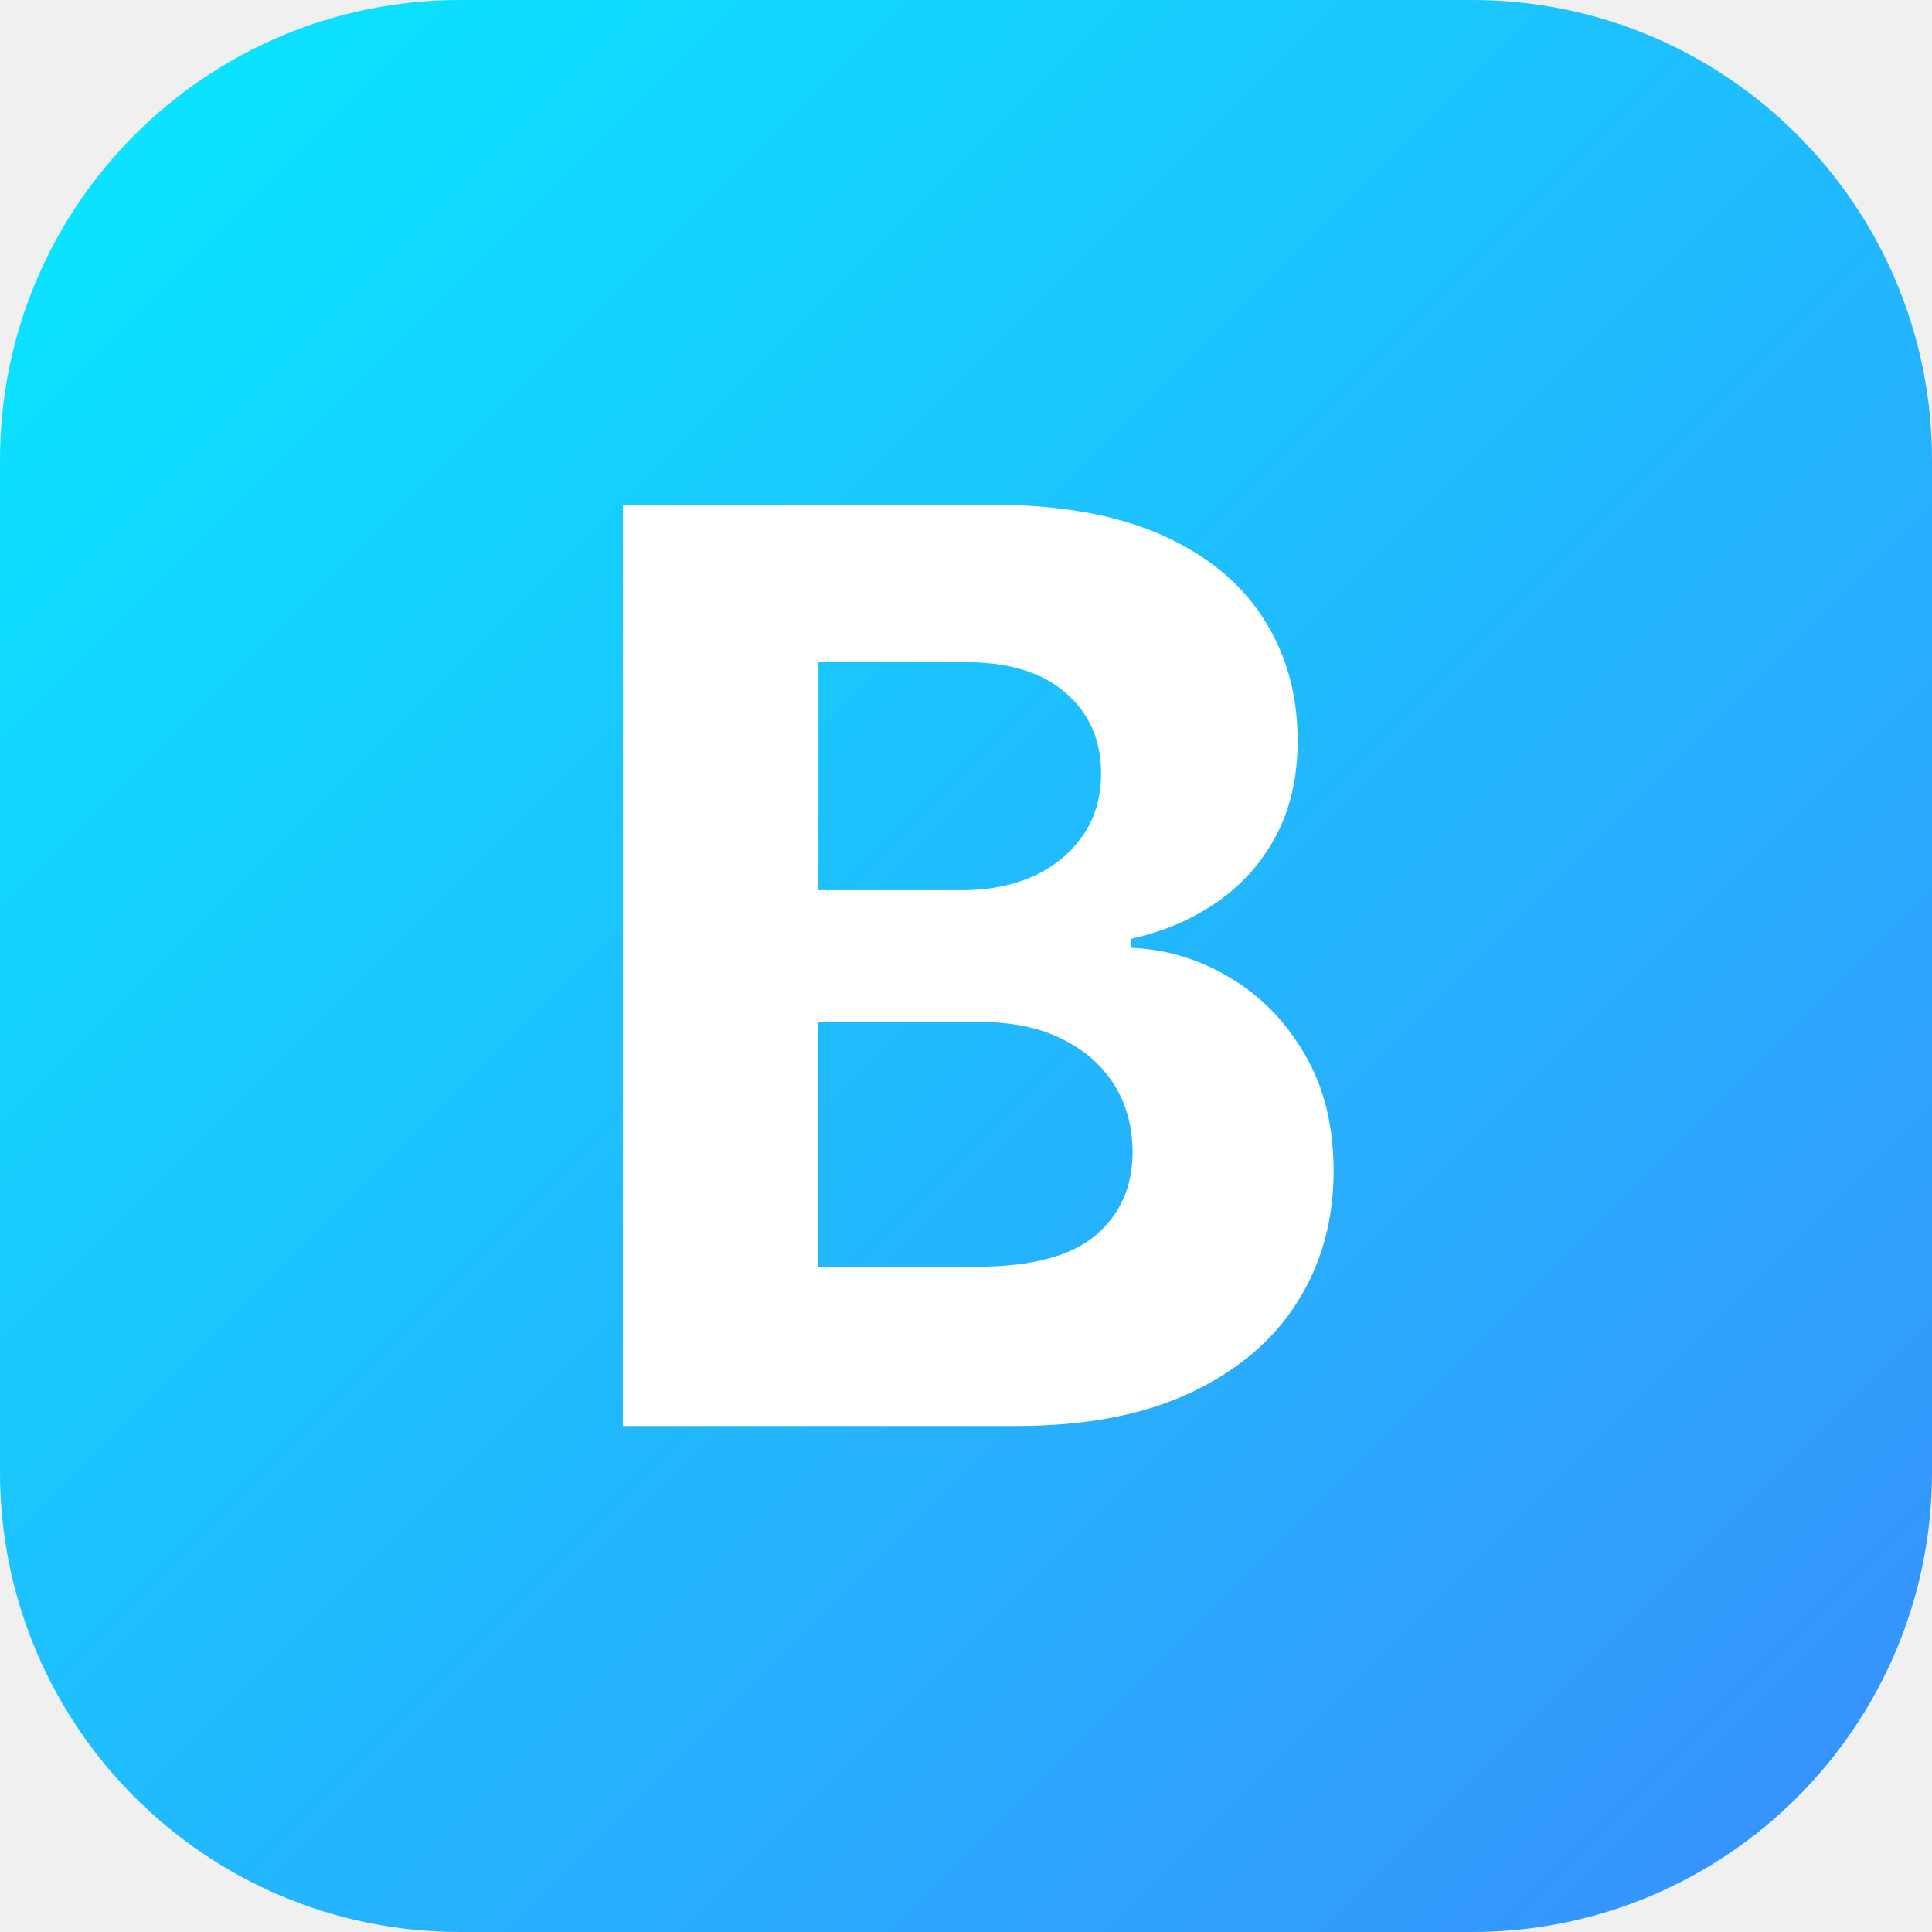
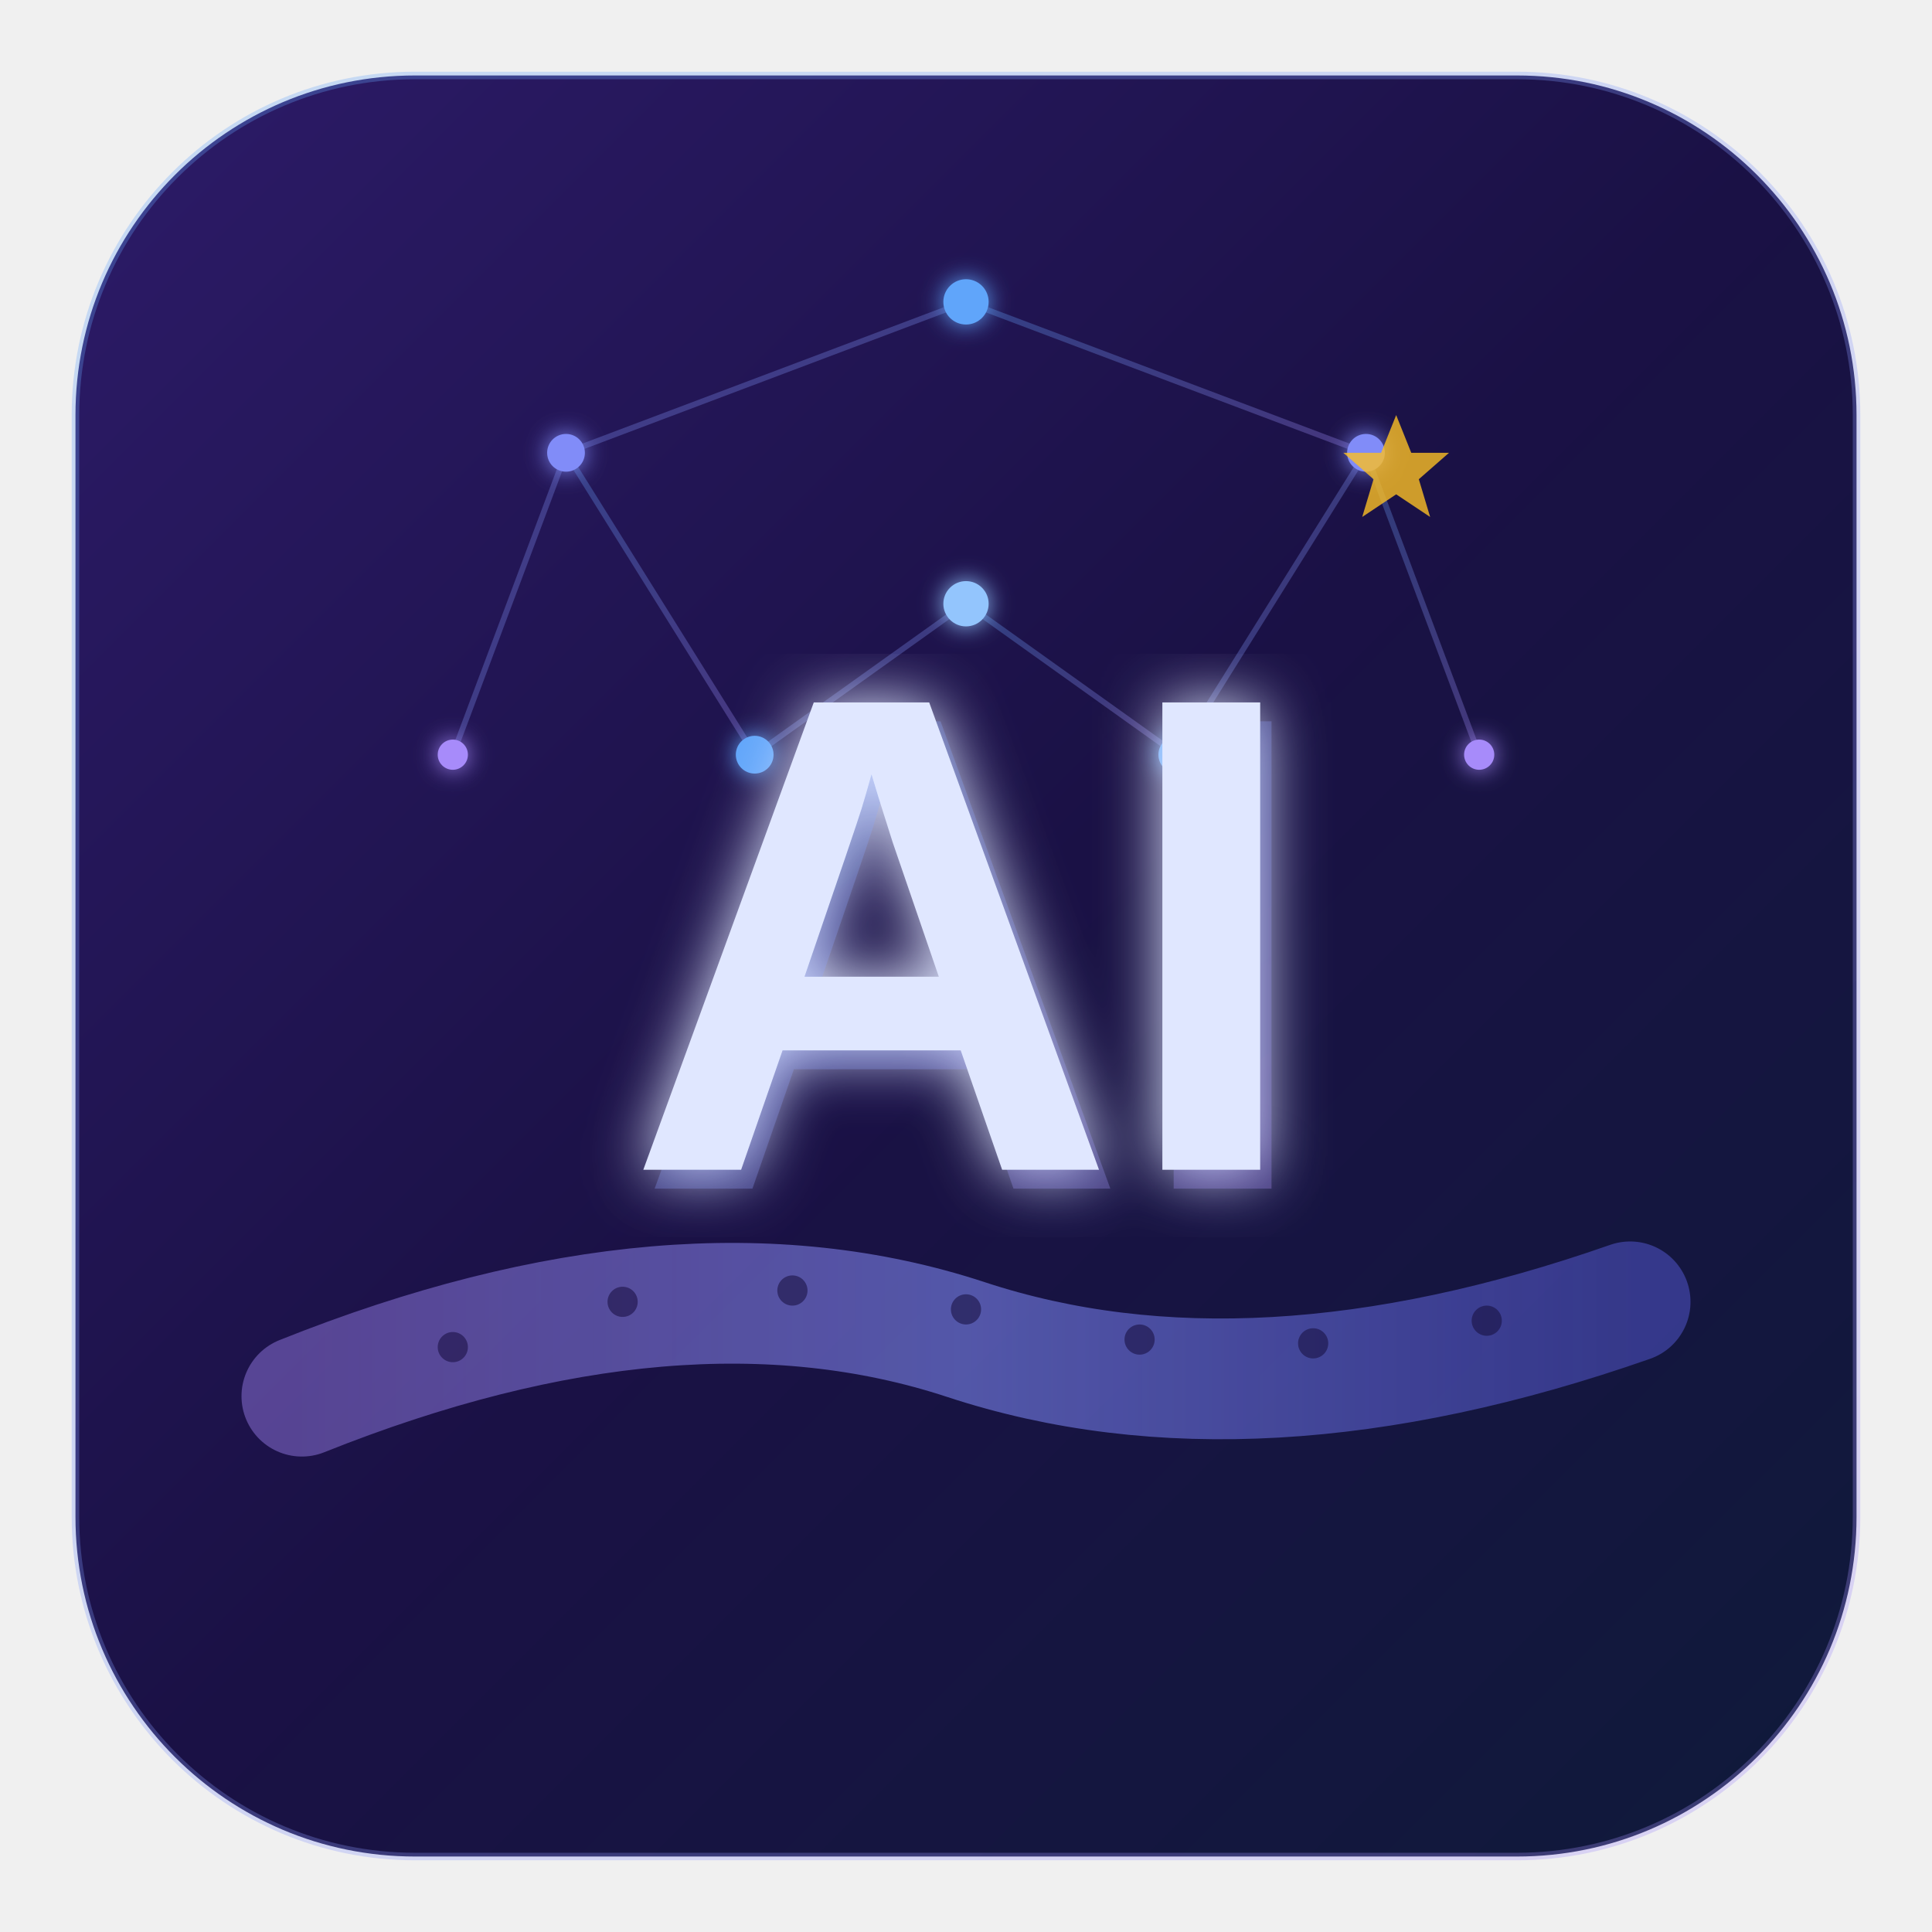
- <svg xmlns="http://www.w3.org/2000/svg" width="420" height="420" viewBox="0 0 420 420" fill="none">
-   <rect width="420" height="420" rx="100" fill="url(#paint0_linear_12_6)" />
-   <path d="M135.407 310V109.72H215.597C230.331 109.72 242.621 111.904 252.465 116.272C262.31 120.64 269.709 126.704 274.664 134.462C279.619 142.155 282.096 151.021 282.096 161.062C282.096 168.885 280.532 175.763 277.402 181.696C274.273 187.563 269.97 192.388 264.494 196.169C259.082 199.885 252.889 202.526 245.913 204.09V206.046C253.541 206.372 260.68 208.524 267.33 212.501C274.045 216.477 279.489 222.052 283.661 229.223C287.834 236.329 289.92 244.805 289.92 254.649C289.92 265.276 287.279 274.762 281.999 283.107C276.783 291.387 269.057 297.939 258.822 302.763C248.586 307.588 235.971 310 220.976 310H135.407ZM177.751 275.381H212.272C224.073 275.381 232.678 273.132 238.09 268.634C243.501 264.07 246.206 258.007 246.206 250.444C246.206 244.903 244.87 240.013 242.197 235.775C239.524 231.538 235.71 228.213 230.755 225.8C225.865 223.388 220.031 222.182 213.25 222.182H177.751V275.381ZM177.751 193.529H209.143C214.945 193.529 220.096 192.518 224.594 190.497C229.158 188.411 232.744 185.477 235.351 181.696C238.024 177.914 239.361 173.383 239.361 168.103C239.361 160.866 236.786 155.031 231.635 150.598C226.55 146.164 219.313 143.948 209.925 143.948H177.751V193.529Z" fill="white" />
+ <svg xmlns="http://www.w3.org/2000/svg" viewBox="0 0 512 512">
  <defs>
-     <linearGradient id="paint0_linear_12_6" x1="0" y1="0" x2="420" y2="420" gradientUnits="userSpaceOnUse">
-       <stop stop-color="#07E9FF" />
-       <stop offset="1" stop-color="#398EFC" />
+     <linearGradient id="bg" x1="0%" y1="0%" x2="100%" y2="100%">
+       <stop offset="0%" style="stop-color:#2d1b69" />
+       <stop offset="50%" style="stop-color:#1a1145" />
+       <stop offset="100%" style="stop-color:#0f1a3a" />
    </linearGradient>
+     <linearGradient id="glow" x1="0%" y1="0%" x2="100%" y2="100%">
+       <stop offset="0%" style="stop-color:#60a5fa" />
+       <stop offset="100%" style="stop-color:#a78bfa" />
+     </linearGradient>
+     <linearGradient id="film" x1="0%" y1="0%" x2="100%" y2="0%">
+       <stop offset="0%" style="stop-color:#a78bfa;stop-opacity:0.6" />
+       <stop offset="50%" style="stop-color:#818cf8;stop-opacity:0.8" />
+       <stop offset="100%" style="stop-color:#6366f1;stop-opacity:0.6" />
+     </linearGradient>
+     <filter id="textGlow">
+       <feGaussianBlur stdDeviation="8" result="blur" />
+       <feComposite in="SourceGraphic" in2="blur" operator="over" />
+     </filter>
+     <filter id="nodeGlow">
+       <feGaussianBlur stdDeviation="3" result="blur" />
+       <feComposite in="SourceGraphic" in2="blur" operator="over" />
+     </filter>
  </defs>
+   <rect x="20" y="20" width="472" height="472" rx="90" ry="90" fill="url(#bg)" />
+   <rect x="20" y="20" width="472" height="472" rx="90" ry="90" fill="none" stroke="url(#glow)" stroke-width="2" opacity="0.3" />
+   <g stroke="url(#glow)" stroke-width="1.5" opacity="0.3">
+     <line x1="150" y1="120" x2="256" y2="80" />
+     <line x1="256" y1="80" x2="362" y2="120" />
+     <line x1="150" y1="120" x2="200" y2="200" />
+     <line x1="362" y1="120" x2="312" y2="200" />
+     <line x1="256" y1="80" x2="256" y2="160" />
+     <line x1="120" y1="200" x2="200" y2="200" />
+     <line x1="312" y1="200" x2="392" y2="200" />
+     <line x1="200" y1="200" x2="256" y2="160" />
+     <line x1="312" y1="200" x2="256" y2="160" />
+     <line x1="120" y1="200" x2="150" y2="120" />
+     <line x1="392" y1="200" x2="362" y2="120" />
+   </g>
+   <g filter="url(#nodeGlow)">
+     <circle cx="256" cy="80" r="6" fill="#60a5fa" />
+     <circle cx="150" cy="120" r="5" fill="#818cf8" />
+     <circle cx="362" cy="120" r="5" fill="#818cf8" />
+     <circle cx="120" cy="200" r="4" fill="#a78bfa" />
+     <circle cx="200" cy="200" r="5" fill="#60a5fa" />
+     <circle cx="312" cy="200" r="5" fill="#60a5fa" />
+     <circle cx="392" cy="200" r="4" fill="#a78bfa" />
+     <circle cx="256" cy="160" r="6" fill="#93c5fd" />
+   </g>
+   <g filter="url(#textGlow)">
+     <text x="256" y="310" text-anchor="middle" font-family="Arial,Helvetica,sans-serif" font-weight="bold" font-size="180" fill="url(#glow)" opacity="0.3" dy="5" dx="3">AI</text>
+     <text x="256" y="310" text-anchor="middle" font-family="Arial,Helvetica,sans-serif" font-weight="bold" font-size="180" fill="#e0e7ff">AI</text>
+   </g>
+   <g opacity="0.7">
+     <path d="M80,370 Q180,330 256,355 Q332,380 432,345" stroke="url(#film)" stroke-width="32" fill="none" stroke-linecap="round" />
+     <circle cx="120" cy="357" r="4" fill="#1a1145" opacity="0.6" />
+     <circle cx="165" cy="345" r="4" fill="#1a1145" opacity="0.6" />
+     <circle cx="210" cy="342" r="4" fill="#1a1145" opacity="0.6" />
+     <circle cx="256" cy="347" r="4" fill="#1a1145" opacity="0.6" />
+     <circle cx="302" cy="355" r="4" fill="#1a1145" opacity="0.6" />
+     <circle cx="348" cy="356" r="4" fill="#1a1145" opacity="0.6" />
+     <circle cx="394" cy="350" r="4" fill="#1a1145" opacity="0.6" />
+   </g>
+   <g fill="#fbbf24" opacity="0.8">
+     <polygon points="370,110 374,120 384,120 376,127 379,137 370,131 361,137 364,127 356,120 366,120" />
+   </g>
</svg>
